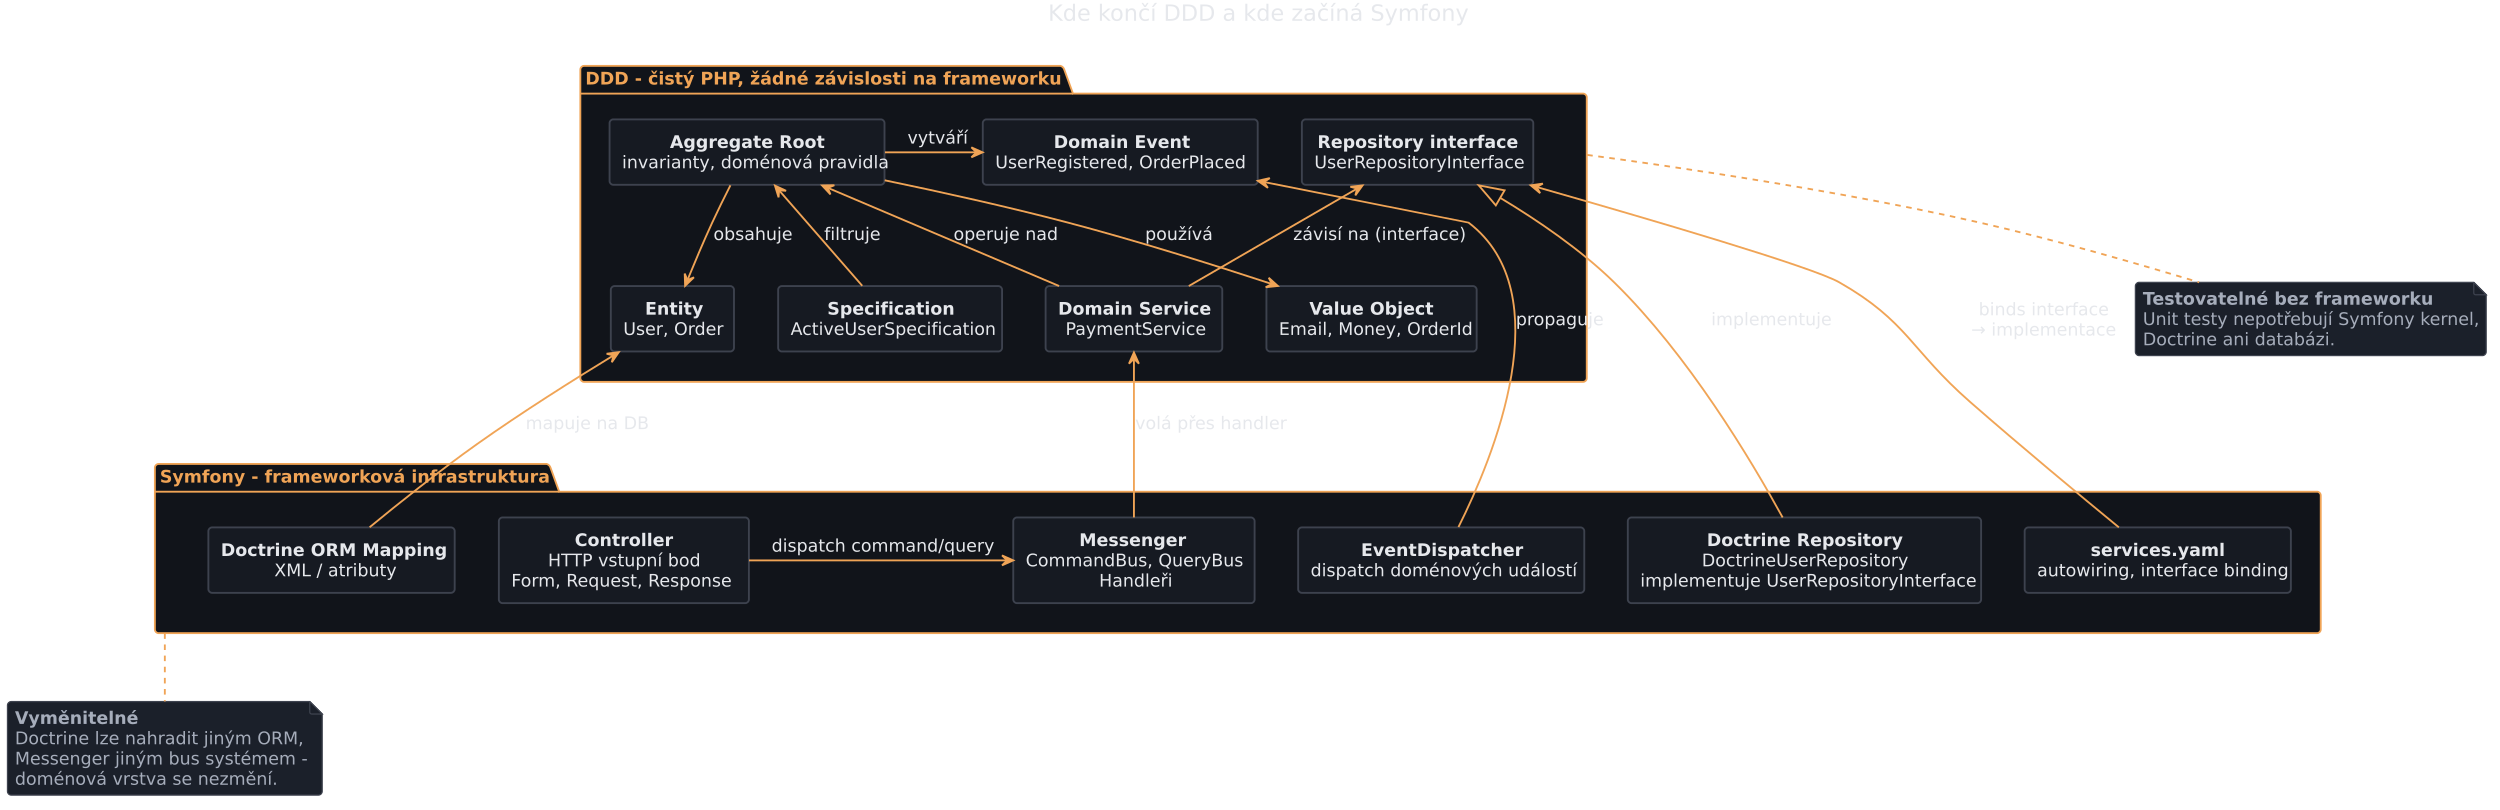
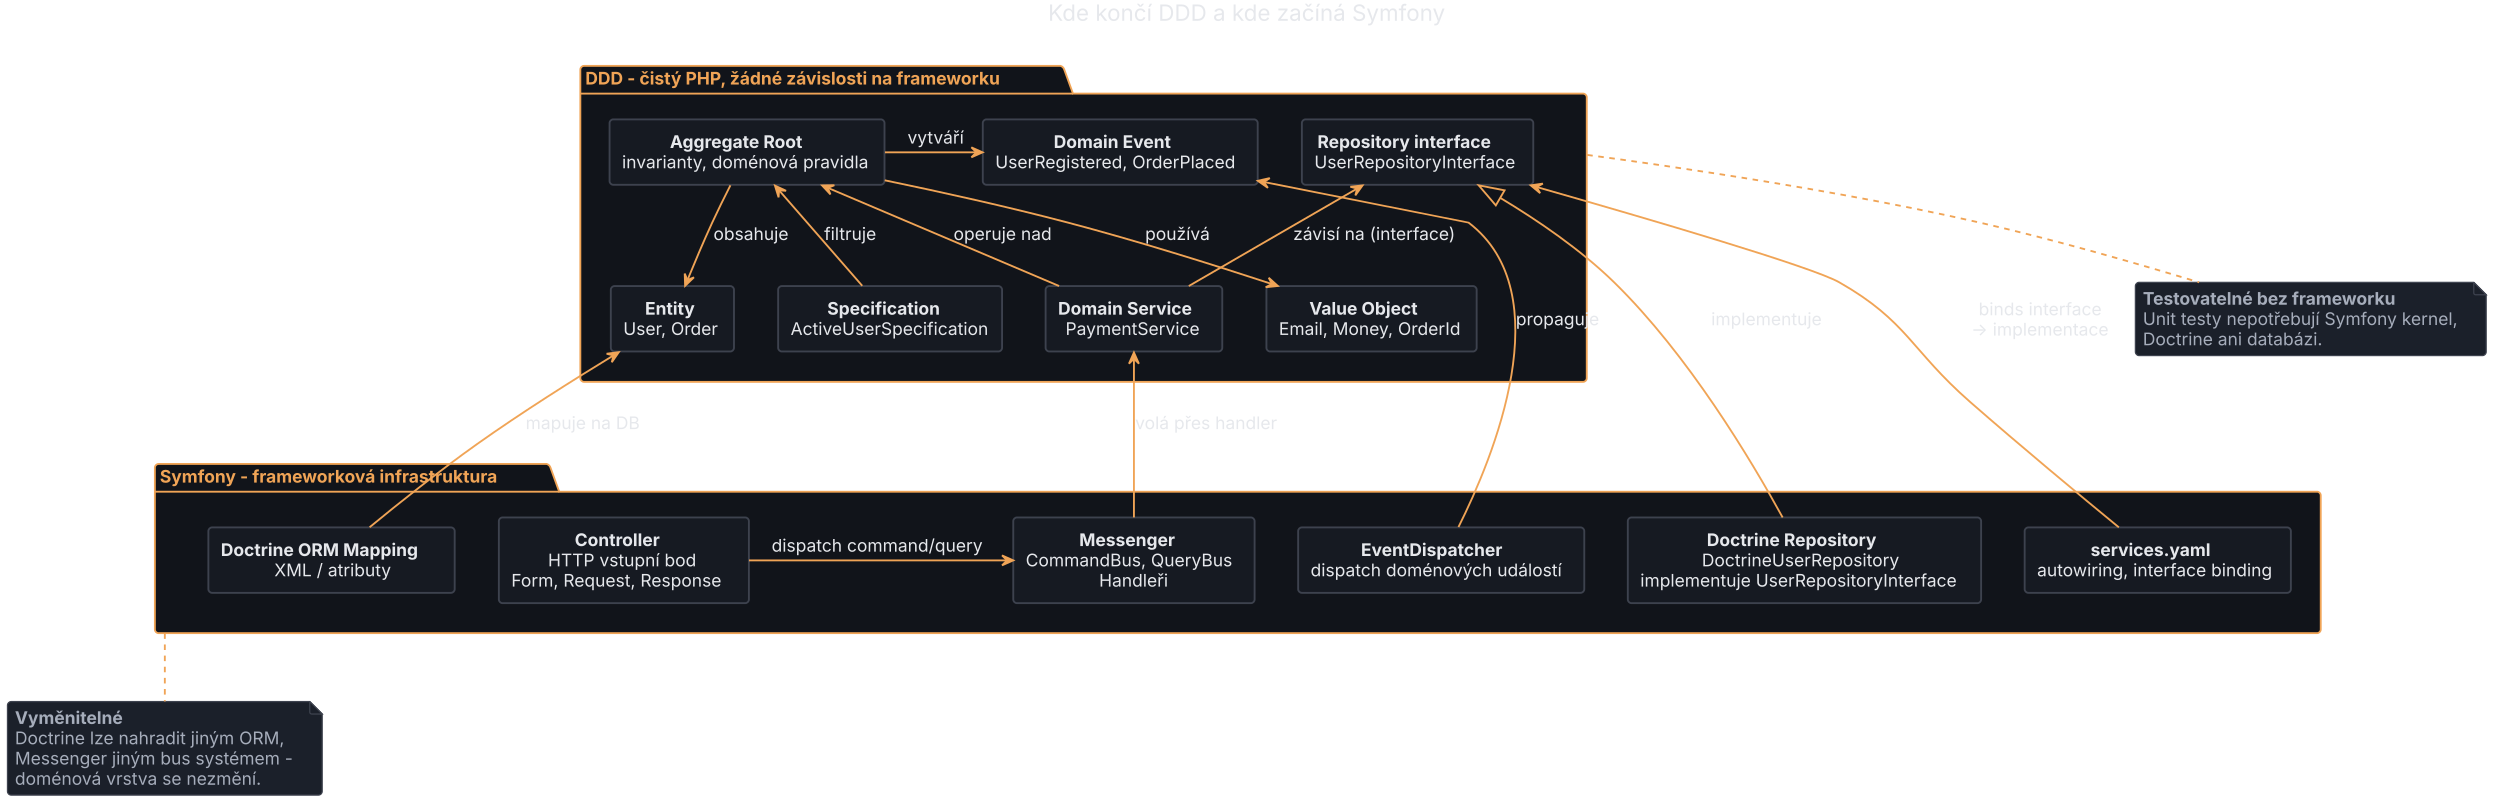
<svg xmlns="http://www.w3.org/2000/svg" contentScriptType="application/ecmascript" contentStyleType="text/css" height="1017.188px" preserveAspectRatio="none" style="width:3140px;height:1017px;background:#11141A;" version="1.1" viewBox="0 0 3140 1017" width="3140.625px" zoomAndPan="magnify">
  <defs />
  <g>
-     <text fill="#E6E8EC" font-family="DejaVu Sans" font-size="28.125" lengthAdjust="spacingAndGlyphs" textLength="518.75" x="1316.406" y="26.106">Kde končí DDD a kde začíná Symfony</text>
+     <text fill="#E6E8EC" font-family="Inter, ui-sans-serif, system-ui, -apple-system, sans-serif" font-size="28.125" lengthAdjust="spacingAndGlyphs" textLength="518.75" x="1316.406" y="26.106">Kde končí DDD a kde začíná Symfony</text>
    <path d="M733.594,82.739 L1332.031,82.739 A7.031,7.031 0 0 1 1336.719,87.427 L1347.656,117.578 L1988.281,117.578 A4.688,4.688 0 0 1 1992.969,122.266 L1992.969,474.927 A4.688,4.688 0 0 1 1988.281,479.614 L733.594,479.614 A4.688,4.688 0 0 1 728.906,474.927 L728.906,87.427 A4.688,4.688 0 0 1 733.594,82.739 " fill="#11141A" style="stroke: #F0A456; stroke-width: 2.344;" />
    <line style="stroke: #F0A456; stroke-width: 2.344;" x1="728.906" x2="1347.656" y1="117.578" y2="117.578" />
-     <text fill="#F0A456" font-family="DejaVu Sans" font-size="21.875" font-weight="bold" lengthAdjust="spacingAndGlyphs" textLength="598.438" x="735.156" y="106.169">DDD - čistý PHP, žádné závislosti na frameworku</text>
+     <text fill="#F0A456" font-family="Inter, ui-sans-serif, system-ui, -apple-system, sans-serif" font-size="21.875" font-weight="bold" lengthAdjust="spacingAndGlyphs" textLength="598.438" x="735.156" y="106.169">DDD - čistý PHP, žádné závislosti na frameworku</text>
    <path d="M199.219,582.739 L686.719,582.739 A7.031,7.031 0 0 1 691.406,587.427 L702.344,617.578 L2910.156,617.578 A4.688,4.688 0 0 1 2914.844,622.266 L2914.844,790.552 A4.688,4.688 0 0 1 2910.156,795.239 L199.219,795.239 A4.688,4.688 0 0 1 194.531,790.552 L194.531,587.427 A4.688,4.688 0 0 1 199.219,582.739 " fill="#11141A" style="stroke: #F0A456; stroke-width: 2.344;" />
    <line style="stroke: #F0A456; stroke-width: 2.344;" x1="194.531" x2="702.344" y1="617.578" y2="617.578" />
-     <text fill="#F0A456" font-family="DejaVu Sans" font-size="21.875" font-weight="bold" lengthAdjust="spacingAndGlyphs" textLength="487.5" x="200.781" y="606.169">Symfony - frameworková infrastruktura</text>
+     <text fill="#F0A456" font-family="Inter, ui-sans-serif, system-ui, -apple-system, sans-serif" font-size="21.875" font-weight="bold" lengthAdjust="spacingAndGlyphs" textLength="487.5" x="200.781" y="606.169">Symfony - frameworková infrastruktura</text>
    <rect fill="#161A22" height="82.178" rx="4.688" ry="4.688" style="stroke: #3D424E; stroke-width: 2.344;" width="154.688" x="767.188" y="359.302" />
-     <text fill="#E6E8EC" font-family="DejaVu Sans" font-size="21.875" font-weight="bold" lengthAdjust="spacingAndGlyphs" textLength="68.75" x="810.156" y="395.232">Entity</text>
-     <text fill="#E6E8EC" font-family="DejaVu Sans" font-size="21.875" lengthAdjust="spacingAndGlyphs" textLength="123.438" x="782.812" y="420.695">User, Order</text>
+     <text fill="#E6E8EC" font-family="Inter, ui-sans-serif, system-ui, -apple-system, sans-serif" font-size="21.875" font-weight="bold" lengthAdjust="spacingAndGlyphs" textLength="68.75" x="810.156" y="395.232">Entity</text>
+     <text fill="#E6E8EC" font-family="Inter, ui-sans-serif, system-ui, -apple-system, sans-serif" font-size="21.875" lengthAdjust="spacingAndGlyphs" textLength="123.438" x="782.812" y="420.695">User, Order</text>
    <rect fill="#161A22" height="82.178" rx="4.688" ry="4.688" style="stroke: #3D424E; stroke-width: 2.344;" width="264.062" x="1590.625" y="359.302" />
-     <text fill="#E6E8EC" font-family="DejaVu Sans" font-size="21.875" font-weight="bold" lengthAdjust="spacingAndGlyphs" textLength="156.25" x="1644.531" y="395.232">Value Object</text>
-     <text fill="#E6E8EC" font-family="DejaVu Sans" font-size="21.875" lengthAdjust="spacingAndGlyphs" textLength="232.812" x="1606.25" y="420.695">Email, Money, OrderId</text>
+     <text fill="#E6E8EC" font-family="Inter, ui-sans-serif, system-ui, -apple-system, sans-serif" font-size="21.875" font-weight="bold" lengthAdjust="spacingAndGlyphs" textLength="156.25" x="1644.531" y="395.232">Value Object</text>
+     <text fill="#E6E8EC" font-family="Inter, ui-sans-serif, system-ui, -apple-system, sans-serif" font-size="21.875" lengthAdjust="spacingAndGlyphs" textLength="232.812" x="1606.25" y="420.695">Email, Money, OrderId</text>
    <rect fill="#161A22" height="82.178" rx="4.688" ry="4.688" style="stroke: #3D424E; stroke-width: 2.344;" width="345.312" x="765.625" y="149.927" />
-     <text fill="#E6E8EC" font-family="DejaVu Sans" font-size="21.875" font-weight="bold" lengthAdjust="spacingAndGlyphs" textLength="193.75" x="841.406" y="185.857">Aggregate Root</text>
-     <text fill="#E6E8EC" font-family="DejaVu Sans" font-size="21.875" lengthAdjust="spacingAndGlyphs" textLength="314.062" x="781.25" y="211.321">invarianty, doménová pravidla</text>
+     <text fill="#E6E8EC" font-family="Inter, ui-sans-serif, system-ui, -apple-system, sans-serif" font-size="21.875" font-weight="bold" lengthAdjust="spacingAndGlyphs" textLength="193.75" x="841.406" y="185.857">Aggregate Root</text>
+     <text fill="#E6E8EC" font-family="Inter, ui-sans-serif, system-ui, -apple-system, sans-serif" font-size="21.875" lengthAdjust="spacingAndGlyphs" textLength="314.062" x="781.25" y="211.321">invarianty, doménová pravidla</text>
    <rect fill="#161A22" height="82.178" rx="4.688" ry="4.688" style="stroke: #3D424E; stroke-width: 2.344;" width="345.312" x="1234.375" y="149.927" />
-     <text fill="#E6E8EC" font-family="DejaVu Sans" font-size="21.875" font-weight="bold" lengthAdjust="spacingAndGlyphs" textLength="167.188" x="1323.438" y="185.857">Domain Event</text>
-     <text fill="#E6E8EC" font-family="DejaVu Sans" font-size="21.875" lengthAdjust="spacingAndGlyphs" textLength="314.062" x="1250" y="211.321">UserRegistered, OrderPlaced</text>
+     <text fill="#E6E8EC" font-family="Inter, ui-sans-serif, system-ui, -apple-system, sans-serif" font-size="21.875" font-weight="bold" lengthAdjust="spacingAndGlyphs" textLength="167.188" x="1323.438" y="185.857">Domain Event</text>
+     <text fill="#E6E8EC" font-family="Inter, ui-sans-serif, system-ui, -apple-system, sans-serif" font-size="21.875" lengthAdjust="spacingAndGlyphs" textLength="314.062" x="1250" y="211.321">UserRegistered, OrderPlaced</text>
    <rect fill="#161A22" height="82.178" rx="4.688" ry="4.688" style="stroke: #3D424E; stroke-width: 2.344;" width="290.625" x="1635.156" y="149.927" />
-     <text fill="#E6E8EC" font-family="DejaVu Sans" font-size="21.875" font-weight="bold" lengthAdjust="spacingAndGlyphs" textLength="251.562" x="1654.688" y="185.857">Repository interface</text>
-     <text fill="#E6E8EC" font-family="DejaVu Sans" font-size="21.875" lengthAdjust="spacingAndGlyphs" textLength="259.375" x="1650.781" y="211.321">UserRepositoryInterface</text>
+     <text fill="#E6E8EC" font-family="Inter, ui-sans-serif, system-ui, -apple-system, sans-serif" font-size="21.875" font-weight="bold" lengthAdjust="spacingAndGlyphs" textLength="251.562" x="1654.688" y="185.857">Repository interface</text>
+     <text fill="#E6E8EC" font-family="Inter, ui-sans-serif, system-ui, -apple-system, sans-serif" font-size="21.875" lengthAdjust="spacingAndGlyphs" textLength="259.375" x="1650.781" y="211.321">UserRepositoryInterface</text>
    <rect fill="#161A22" height="82.178" rx="4.688" ry="4.688" style="stroke: #3D424E; stroke-width: 2.344;" width="221.875" x="1313.281" y="359.302" />
-     <text fill="#E6E8EC" font-family="DejaVu Sans" font-size="21.875" font-weight="bold" lengthAdjust="spacingAndGlyphs" textLength="190.625" x="1328.906" y="395.232">Domain Service</text>
-     <text fill="#E6E8EC" font-family="DejaVu Sans" font-size="21.875" lengthAdjust="spacingAndGlyphs" textLength="171.875" x="1338.281" y="420.695">PaymentService</text>
+     <text fill="#E6E8EC" font-family="Inter, ui-sans-serif, system-ui, -apple-system, sans-serif" font-size="21.875" font-weight="bold" lengthAdjust="spacingAndGlyphs" textLength="190.625" x="1328.906" y="395.232">Domain Service</text>
+     <text fill="#E6E8EC" font-family="Inter, ui-sans-serif, system-ui, -apple-system, sans-serif" font-size="21.875" lengthAdjust="spacingAndGlyphs" textLength="171.875" x="1338.281" y="420.695">PaymentService</text>
    <rect fill="#161A22" height="82.178" rx="4.688" ry="4.688" style="stroke: #3D424E; stroke-width: 2.344;" width="281.25" x="977.344" y="359.302" />
-     <text fill="#E6E8EC" font-family="DejaVu Sans" font-size="21.875" font-weight="bold" lengthAdjust="spacingAndGlyphs" textLength="157.812" x="1039.062" y="395.232">Specification</text>
-     <text fill="#E6E8EC" font-family="DejaVu Sans" font-size="21.875" lengthAdjust="spacingAndGlyphs" textLength="250" x="992.969" y="420.695">ActiveUserSpecification</text>
+     <text fill="#E6E8EC" font-family="Inter, ui-sans-serif, system-ui, -apple-system, sans-serif" font-size="21.875" font-weight="bold" lengthAdjust="spacingAndGlyphs" textLength="157.812" x="1039.062" y="395.232">Specification</text>
+     <text fill="#E6E8EC" font-family="Inter, ui-sans-serif, system-ui, -apple-system, sans-serif" font-size="21.875" lengthAdjust="spacingAndGlyphs" textLength="250" x="992.969" y="420.695">ActiveUserSpecification</text>
    <rect fill="#161A22" height="107.642" rx="4.688" ry="4.688" style="stroke: #3D424E; stroke-width: 2.344;" width="443.75" x="2044.531" y="649.927" />
-     <text fill="#E6E8EC" font-family="DejaVu Sans" font-size="21.875" font-weight="bold" lengthAdjust="spacingAndGlyphs" textLength="245.312" x="2143.75" y="685.857">Doctrine Repository</text>
-     <text fill="#E6E8EC" font-family="DejaVu Sans" font-size="21.875" lengthAdjust="spacingAndGlyphs" textLength="257.812" x="2137.5" y="711.321">DoctrineUserRepository</text>
-     <text fill="#E6E8EC" font-family="DejaVu Sans" font-size="21.875" lengthAdjust="spacingAndGlyphs" textLength="412.5" x="2060.156" y="736.784">implementuje UserRepositoryInterface</text>
+     <text fill="#E6E8EC" font-family="Inter, ui-sans-serif, system-ui, -apple-system, sans-serif" font-size="21.875" font-weight="bold" lengthAdjust="spacingAndGlyphs" textLength="245.312" x="2143.75" y="685.857">Doctrine Repository</text>
+     <text fill="#E6E8EC" font-family="Inter, ui-sans-serif, system-ui, -apple-system, sans-serif" font-size="21.875" lengthAdjust="spacingAndGlyphs" textLength="257.812" x="2137.5" y="711.321">DoctrineUserRepository</text>
+     <text fill="#E6E8EC" font-family="Inter, ui-sans-serif, system-ui, -apple-system, sans-serif" font-size="21.875" lengthAdjust="spacingAndGlyphs" textLength="412.5" x="2060.156" y="736.784">implementuje UserRepositoryInterface</text>
    <rect fill="#161A22" height="82.178" rx="4.688" ry="4.688" style="stroke: #3D424E; stroke-width: 2.344;" width="309.375" x="261.719" y="662.427" />
-     <text fill="#E6E8EC" font-family="DejaVu Sans" font-size="21.875" font-weight="bold" lengthAdjust="spacingAndGlyphs" textLength="278.125" x="277.344" y="698.357">Doctrine ORM Mapping</text>
-     <text fill="#E6E8EC" font-family="DejaVu Sans" font-size="21.875" lengthAdjust="spacingAndGlyphs" textLength="143.75" x="344.531" y="723.821">XML / atributy</text>
+     <text fill="#E6E8EC" font-family="Inter, ui-sans-serif, system-ui, -apple-system, sans-serif" font-size="21.875" font-weight="bold" lengthAdjust="spacingAndGlyphs" textLength="278.125" x="277.344" y="698.357">Doctrine ORM Mapping</text>
+     <text fill="#E6E8EC" font-family="Inter, ui-sans-serif, system-ui, -apple-system, sans-serif" font-size="21.875" lengthAdjust="spacingAndGlyphs" textLength="143.75" x="344.531" y="723.821">XML / atributy</text>
    <rect fill="#161A22" height="107.642" rx="4.688" ry="4.688" style="stroke: #3D424E; stroke-width: 2.344;" width="303.125" x="1272.656" y="649.927" />
-     <text fill="#E6E8EC" font-family="DejaVu Sans" font-size="21.875" font-weight="bold" lengthAdjust="spacingAndGlyphs" textLength="137.5" x="1355.469" y="685.857">Messenger</text>
-     <text fill="#E6E8EC" font-family="DejaVu Sans" font-size="21.875" lengthAdjust="spacingAndGlyphs" textLength="271.875" x="1288.281" y="711.321">CommandBus, QueryBus</text>
-     <text fill="#E6E8EC" font-family="DejaVu Sans" font-size="21.875" lengthAdjust="spacingAndGlyphs" textLength="87.5" x="1380.469" y="736.784">Handleři</text>
+     <text fill="#E6E8EC" font-family="Inter, ui-sans-serif, system-ui, -apple-system, sans-serif" font-size="21.875" font-weight="bold" lengthAdjust="spacingAndGlyphs" textLength="137.5" x="1355.469" y="685.857">Messenger</text>
+     <text fill="#E6E8EC" font-family="Inter, ui-sans-serif, system-ui, -apple-system, sans-serif" font-size="21.875" lengthAdjust="spacingAndGlyphs" textLength="271.875" x="1288.281" y="711.321">CommandBus, QueryBus</text>
+     <text fill="#E6E8EC" font-family="Inter, ui-sans-serif, system-ui, -apple-system, sans-serif" font-size="21.875" lengthAdjust="spacingAndGlyphs" textLength="87.5" x="1380.469" y="736.784">Handleři</text>
    <rect fill="#161A22" height="107.642" rx="4.688" ry="4.688" style="stroke: #3D424E; stroke-width: 2.344;" width="314.062" x="626.562" y="649.927" />
-     <text fill="#E6E8EC" font-family="DejaVu Sans" font-size="21.875" font-weight="bold" lengthAdjust="spacingAndGlyphs" textLength="123.438" x="721.875" y="685.857">Controller</text>
-     <text fill="#E6E8EC" font-family="DejaVu Sans" font-size="21.875" lengthAdjust="spacingAndGlyphs" textLength="190.625" x="688.281" y="711.321">HTTP vstupní bod</text>
-     <text fill="#E6E8EC" font-family="DejaVu Sans" font-size="21.875" lengthAdjust="spacingAndGlyphs" textLength="282.812" x="642.188" y="736.784">Form, Request, Response</text>
+     <text fill="#E6E8EC" font-family="Inter, ui-sans-serif, system-ui, -apple-system, sans-serif" font-size="21.875" font-weight="bold" lengthAdjust="spacingAndGlyphs" textLength="123.438" x="721.875" y="685.857">Controller</text>
+     <text fill="#E6E8EC" font-family="Inter, ui-sans-serif, system-ui, -apple-system, sans-serif" font-size="21.875" lengthAdjust="spacingAndGlyphs" textLength="190.625" x="688.281" y="711.321">HTTP vstupní bod</text>
+     <text fill="#E6E8EC" font-family="Inter, ui-sans-serif, system-ui, -apple-system, sans-serif" font-size="21.875" lengthAdjust="spacingAndGlyphs" textLength="282.812" x="642.188" y="736.784">Form, Request, Response</text>
    <rect fill="#161A22" height="82.178" rx="4.688" ry="4.688" style="stroke: #3D424E; stroke-width: 2.344;" width="359.375" x="1630.469" y="662.427" />
-     <text fill="#E6E8EC" font-family="DejaVu Sans" font-size="21.875" font-weight="bold" lengthAdjust="spacingAndGlyphs" textLength="201.562" x="1709.375" y="698.357">EventDispatcher</text>
-     <text fill="#E6E8EC" font-family="DejaVu Sans" font-size="21.875" lengthAdjust="spacingAndGlyphs" textLength="328.125" x="1646.094" y="723.821">dispatch doménových událostí</text>
+     <text fill="#E6E8EC" font-family="Inter, ui-sans-serif, system-ui, -apple-system, sans-serif" font-size="21.875" font-weight="bold" lengthAdjust="spacingAndGlyphs" textLength="201.562" x="1709.375" y="698.357">EventDispatcher</text>
+     <text fill="#E6E8EC" font-family="Inter, ui-sans-serif, system-ui, -apple-system, sans-serif" font-size="21.875" lengthAdjust="spacingAndGlyphs" textLength="328.125" x="1646.094" y="723.821">dispatch doménových událostí</text>
    <rect fill="#161A22" height="82.178" rx="4.688" ry="4.688" style="stroke: #3D424E; stroke-width: 2.344;" width="334.375" x="2542.969" y="662.427" />
-     <text fill="#E6E8EC" font-family="DejaVu Sans" font-size="21.875" font-weight="bold" lengthAdjust="spacingAndGlyphs" textLength="168.75" x="2625.781" y="698.357">services.yaml</text>
-     <text fill="#E6E8EC" font-family="DejaVu Sans" font-size="21.875" lengthAdjust="spacingAndGlyphs" textLength="303.125" x="2558.594" y="723.821">autowiring, interface binding</text>
+     <text fill="#E6E8EC" font-family="Inter, ui-sans-serif, system-ui, -apple-system, sans-serif" font-size="21.875" font-weight="bold" lengthAdjust="spacingAndGlyphs" textLength="168.75" x="2625.781" y="698.357">services.yaml</text>
+     <text fill="#E6E8EC" font-family="Inter, ui-sans-serif, system-ui, -apple-system, sans-serif" font-size="21.875" lengthAdjust="spacingAndGlyphs" textLength="303.125" x="2558.594" y="723.821">autowiring, interface binding</text>
    <path d="M2682.031,359.302 L2682.031,441.943 A4.688,4.688 0 0 0 2686.719,446.631 L3117.969,446.631 A4.688,4.688 0 0 0 3122.656,441.943 L3122.656,370.239 L3107.031,354.614 L2686.719,354.614 A4.688,4.688 0 0 0 2682.031,359.302 " fill="#1B202A" style="stroke: #3D424E; stroke-width: 1.562;" />
    <path d="M3107.031,354.614 L3107.031,367.896 A2.344,2.344 0 0 0 3109.375,370.239 L3122.656,370.239 L3107.031,354.614 " fill="#1B202A" style="stroke: #3D424E; stroke-width: 1.562;" />
-     <text fill="#A6ADBB" font-family="DejaVu Sans" font-size="21.875" font-weight="bold" lengthAdjust="spacingAndGlyphs" textLength="371.875" x="2691.406" y="382.732">Testovatelné bez frameworku</text>
-     <text fill="#A6ADBB" font-family="DejaVu Sans" font-size="21.875" lengthAdjust="spacingAndGlyphs" textLength="407.812" x="2691.406" y="408.195">Unit testy nepotřebují Symfony kernel,</text>
-     <text fill="#A6ADBB" font-family="DejaVu Sans" font-size="21.875" lengthAdjust="spacingAndGlyphs" textLength="232.812" x="2691.406" y="433.659">Doctrine ani databázi.</text>
+     <text fill="#A6ADBB" font-family="Inter, ui-sans-serif, system-ui, -apple-system, sans-serif" font-size="21.875" font-weight="bold" lengthAdjust="spacingAndGlyphs" textLength="371.875" x="2691.406" y="382.732">Testovatelné bez frameworku</text>
+     <text fill="#A6ADBB" font-family="Inter, ui-sans-serif, system-ui, -apple-system, sans-serif" font-size="21.875" lengthAdjust="spacingAndGlyphs" textLength="407.812" x="2691.406" y="408.195">Unit testy nepotřebují Symfony kernel,</text>
+     <text fill="#A6ADBB" font-family="Inter, ui-sans-serif, system-ui, -apple-system, sans-serif" font-size="21.875" lengthAdjust="spacingAndGlyphs" textLength="232.812" x="2691.406" y="433.659">Doctrine ani databázi.</text>
    <path d="M9.375,885.864 L9.375,993.97 A4.688,4.688 0 0 0 14.062,998.657 L400,998.657 A4.688,4.688 0 0 0 404.688,993.97 L404.688,896.802 L389.062,881.177 L14.062,881.177 A4.688,4.688 0 0 0 9.375,885.864 " fill="#1B202A" style="stroke: #3D424E; stroke-width: 1.562;" />
    <path d="M389.062,881.177 L389.062,894.458 A2.344,2.344 0 0 0 391.406,896.802 L404.688,896.802 L389.062,881.177 " fill="#1B202A" style="stroke: #3D424E; stroke-width: 1.562;" />
-     <text fill="#A6ADBB" font-family="DejaVu Sans" font-size="21.875" font-weight="bold" lengthAdjust="spacingAndGlyphs" textLength="153.125" x="18.75" y="909.294">Vyměnitelné</text>
-     <text fill="#A6ADBB" font-family="DejaVu Sans" font-size="21.875" lengthAdjust="spacingAndGlyphs" textLength="348.438" x="18.75" y="934.758">Doctrine lze nahradit jiným ORM,</text>
-     <text fill="#A6ADBB" font-family="DejaVu Sans" font-size="21.875" lengthAdjust="spacingAndGlyphs" textLength="362.5" x="18.75" y="960.222">Messenger jiným bus systémem -</text>
-     <text fill="#A6ADBB" font-family="DejaVu Sans" font-size="21.875" lengthAdjust="spacingAndGlyphs" textLength="321.875" x="18.75" y="985.686">doménová vrstva se nezmění.</text>
+     <text fill="#A6ADBB" font-family="Inter, ui-sans-serif, system-ui, -apple-system, sans-serif" font-size="21.875" font-weight="bold" lengthAdjust="spacingAndGlyphs" textLength="153.125" x="18.75" y="909.294">Vyměnitelné</text>
+     <text fill="#A6ADBB" font-family="Inter, ui-sans-serif, system-ui, -apple-system, sans-serif" font-size="21.875" lengthAdjust="spacingAndGlyphs" textLength="348.438" x="18.75" y="934.758">Doctrine lze nahradit jiným ORM,</text>
+     <text fill="#A6ADBB" font-family="Inter, ui-sans-serif, system-ui, -apple-system, sans-serif" font-size="21.875" lengthAdjust="spacingAndGlyphs" textLength="362.5" x="18.75" y="960.222">Messenger jiným bus systémem -</text>
+     <text fill="#A6ADBB" font-family="Inter, ui-sans-serif, system-ui, -apple-system, sans-serif" font-size="21.875" lengthAdjust="spacingAndGlyphs" textLength="321.875" x="18.75" y="985.686">doménová vrstva se nezmění.</text>
    <path d="M917.422,232.755 C909.969,247.38 901.656,264.146 894.531,279.614 C883.703,303.114 872.516,329.614 863.469,351.692 " fill="none" id="agg-&gt;entity" style="stroke: #F0A456; stroke-width: 2.344;" />
    <polygon fill="#F0A456" points="860.5,358.989,871.594,348.324,863.448,351.754,860.018,343.608,860.5,358.989" style="stroke: #F0A456; stroke-width: 2.344;" />
-     <text fill="#E6E8EC" font-family="DejaVu Sans" font-size="21.875" lengthAdjust="spacingAndGlyphs" textLength="100" x="896.094" y="301.482">obsahuje</text>
+     <text fill="#E6E8EC" font-family="Inter, ui-sans-serif, system-ui, -apple-system, sans-serif" font-size="21.875" lengthAdjust="spacingAndGlyphs" textLength="100" x="896.094" y="301.482">obsahuje</text>
    <path d="M1111.25,226.458 C1182.828,241.302 1266.469,259.849 1341.406,279.614 C1427.656,302.364 1523.438,332.411 1597.438,356.692 " fill="none" id="agg-&gt;vo" style="stroke: #F0A456; stroke-width: 2.344;" />
    <polygon fill="#F0A456" points="1604.969,359.177,1593.548,348.862,1597.544,356.746,1589.66,360.742,1604.969,359.177" style="stroke: #F0A456; stroke-width: 2.344;" />
-     <text fill="#E6E8EC" font-family="DejaVu Sans" font-size="21.875" lengthAdjust="spacingAndGlyphs" textLength="82.812" x="1438.281" y="301.482">používá</text>
+     <text fill="#E6E8EC" font-family="Inter, ui-sans-serif, system-ui, -apple-system, sans-serif" font-size="21.875" lengthAdjust="spacingAndGlyphs" textLength="82.812" x="1438.281" y="301.482">používá</text>
    <path d="M1111.5,191.333 C1148.875,191.333 1188.469,191.333 1226.141,191.333 " fill="none" id="agg-&gt;event" style="stroke: #F0A456; stroke-width: 2.344;" />
    <polygon fill="#F0A456" points="1234.141,191.333,1220.078,185.083,1226.328,191.333,1220.078,197.583,1234.141,191.333" style="stroke: #F0A456; stroke-width: 2.344;" />
-     <text fill="#E6E8EC" font-family="DejaVu Sans" font-size="21.875" lengthAdjust="spacingAndGlyphs" textLength="65.625" x="1139.844" y="180.388">vytváří</text>
+     <text fill="#E6E8EC" font-family="Inter, ui-sans-serif, system-ui, -apple-system, sans-serif" font-size="21.875" lengthAdjust="spacingAndGlyphs" textLength="65.625" x="1139.844" y="180.388">vytváří</text>
    <path d="M1703.859,237.255 C1641.25,273.489 1553.547,324.271 1493.141,359.239 " fill="none" id="repo_if&lt;-dsvc" style="stroke: #F0A456; stroke-width: 2.344;" />
    <polygon fill="#F0A456" points="1711.359,232.911,1696.06,234.57,1704.604,236.835,1702.339,245.379,1711.359,232.911" style="stroke: #F0A456; stroke-width: 2.344;" />
-     <text fill="#E6E8EC" font-family="DejaVu Sans" font-size="21.875" lengthAdjust="spacingAndGlyphs" textLength="206.25" x="1624.219" y="301.482">závisí na (interface)</text>
+     <text fill="#E6E8EC" font-family="Inter, ui-sans-serif, system-ui, -apple-system, sans-serif" font-size="21.875" lengthAdjust="spacingAndGlyphs" textLength="206.25" x="1624.219" y="301.482">závisí na (interface)</text>
    <path d="M1040.203,236.145 C1125.734,272.458 1246.969,323.911 1330.219,359.239 " fill="none" id="agg&lt;-dsvc" style="stroke: #F0A456; stroke-width: 2.344;" />
    <polygon fill="#F0A456" points="1032.547,232.911,1043.04,244.168,1039.736,235.97,1047.934,232.666,1032.547,232.911" style="stroke: #F0A456; stroke-width: 2.344;" />
-     <text fill="#E6E8EC" font-family="DejaVu Sans" font-size="21.875" lengthAdjust="spacingAndGlyphs" textLength="129.688" x="1197.656" y="301.482">operuje nad</text>
+     <text fill="#E6E8EC" font-family="Inter, ui-sans-serif, system-ui, -apple-system, sans-serif" font-size="21.875" lengthAdjust="spacingAndGlyphs" textLength="129.688" x="1197.656" y="301.482">operuje nad</text>
    <path d="M978.672,239.255 C1010.031,275.255 1053.078,324.661 1082.984,358.989 " fill="none" id="agg&lt;-spec" style="stroke: #F0A456; stroke-width: 2.344;" />
    <polygon fill="#F0A456" points="973.359,233.145,977.884,247.854,978.491,239.036,987.309,239.643,973.359,233.145" style="stroke: #F0A456; stroke-width: 2.344;" />
-     <text fill="#E6E8EC" font-family="DejaVu Sans" font-size="21.875" lengthAdjust="spacingAndGlyphs" textLength="64.062" x="1035.156" y="301.482">filtruje</text>
+     <text fill="#E6E8EC" font-family="Inter, ui-sans-serif, system-ui, -apple-system, sans-serif" font-size="21.875" lengthAdjust="spacingAndGlyphs" textLength="64.062" x="1035.156" y="301.482">filtruje</text>
    <path d="M1884.531,248.677 C1931.281,276.724 1985.281,313.489 2027.344,354.614 C2120.312,445.521 2199.281,577.489 2238.984,649.895 " fill="none" id="repo_if&lt;-repo_impl" style="stroke: #F0A456; stroke-width: 2.344;" />
    <polygon fill="none" points="1878.75,257.974,1857.25,232.786,1889.75,239.067,1878.75,257.974" style="stroke: #F0A456; stroke-width: 2.344;" />
-     <text fill="#E6E8EC" font-family="DejaVu Sans" font-size="21.875" lengthAdjust="spacingAndGlyphs" textLength="146.875" x="2149.219" y="408.513">implementuje</text>
+     <text fill="#E6E8EC" font-family="Inter, ui-sans-serif, system-ui, -apple-system, sans-serif" font-size="21.875" lengthAdjust="spacingAndGlyphs" textLength="146.875" x="2149.219" y="408.513">implementuje</text>
    <path d="M770.031,446.692 C720.719,476.786 655.078,518.114 599.219,557.739 C552.031,591.208 500.516,632.38 464.234,662.208 " fill="none" id="entity&lt;-mapping" style="stroke: #F0A456; stroke-width: 2.344;" />
    <polygon fill="#F0A456" points="777.188,442.333,761.926,444.306,770.514,446.395,768.425,454.983,777.188,442.333" style="stroke: #F0A456; stroke-width: 2.344;" />
-     <text fill="#E6E8EC" font-family="DejaVu Sans" font-size="21.875" lengthAdjust="spacingAndGlyphs" textLength="151.562" x="660.156" y="538.982">mapuje na DB</text>
+     <text fill="#E6E8EC" font-family="Inter, ui-sans-serif, system-ui, -apple-system, sans-serif" font-size="21.875" lengthAdjust="spacingAndGlyphs" textLength="151.562" x="660.156" y="538.982">mapuje na DB</text>
    <path d="M1424.219,451.192 C1424.219,505.817 1424.219,593.88 1424.219,649.88 " fill="none" id="dsvc&lt;-messenger" style="stroke: #F0A456; stroke-width: 2.344;" />
    <polygon fill="#F0A456" points="1424.219,442.724,1417.969,456.786,1424.219,450.536,1430.469,456.786,1424.219,442.724" style="stroke: #F0A456; stroke-width: 2.344;" />
-     <text fill="#E6E8EC" font-family="DejaVu Sans" font-size="21.875" lengthAdjust="spacingAndGlyphs" textLength="184.375" x="1425.781" y="538.982">volá přes handler</text>
+     <text fill="#E6E8EC" font-family="Inter, ui-sans-serif, system-ui, -apple-system, sans-serif" font-size="21.875" lengthAdjust="spacingAndGlyphs" textLength="184.375" x="1425.781" y="538.982">volá přes handler</text>
    <path d="M940.719,703.833 C1039.078,703.833 1165.469,703.833 1264.344,703.833 " fill="none" id="ctrl-&gt;messenger" style="stroke: #F0A456; stroke-width: 2.344;" />
    <polygon fill="#F0A456" points="1272.625,703.833,1258.562,697.583,1264.812,703.833,1258.562,710.083,1272.625,703.833" style="stroke: #F0A456; stroke-width: 2.344;" />
-     <text fill="#E6E8EC" font-family="DejaVu Sans" font-size="21.875" lengthAdjust="spacingAndGlyphs" textLength="275" x="969.141" y="692.888">dispatch command/query</text>
+     <text fill="#E6E8EC" font-family="Inter, ui-sans-serif, system-ui, -apple-system, sans-serif" font-size="21.875" lengthAdjust="spacingAndGlyphs" textLength="275" x="969.141" y="692.888">dispatch command/query</text>
    <path d="M1587.75,228.661 C1708.125,252.489 1844.359,279.489 1844.531,279.614 C1961.031,368.442 1875.641,574.567 1831.844,661.958 " fill="none" id="event&lt;-evdisp" style="stroke: #F0A456; stroke-width: 2.344;" />
    <polygon fill="#F0A456" points="1579.844,227.099,1592.427,235.957,1587.508,228.614,1594.851,223.694,1579.844,227.099" style="stroke: #F0A456; stroke-width: 2.344;" />
-     <text fill="#E6E8EC" font-family="DejaVu Sans" font-size="21.875" lengthAdjust="spacingAndGlyphs" textLength="109.375" x="1903.906" y="408.513">propaguje</text>
+     <text fill="#E6E8EC" font-family="Inter, ui-sans-serif, system-ui, -apple-system, sans-serif" font-size="21.875" lengthAdjust="spacingAndGlyphs" textLength="109.375" x="1903.906" y="408.513">propaguje</text>
    <path d="M1930.297,234.974 C2074.797,276.146 2276.469,335.396 2310.156,354.614 C2395.969,403.583 2399.875,439.536 2474.219,504.614 C2537.953,560.395 2613.203,622.88 2661.281,662.364 " fill="none" id="repo_if&lt;-di" style="stroke: #F0A456; stroke-width: 2.344;" />
    <polygon fill="#F0A456" points="1922.594,232.786,1934.406,242.65,1930.107,234.927,1937.831,230.628,1922.594,232.786" style="stroke: #F0A456; stroke-width: 2.344;" />
-     <text fill="#E6E8EC" font-family="DejaVu Sans" font-size="21.875" lengthAdjust="spacingAndGlyphs" textLength="159.375" x="2485.156" y="396.013">binds interface</text>
-     <text fill="#E6E8EC" font-family="DejaVu Sans" font-size="21.875" lengthAdjust="spacingAndGlyphs" textLength="178.125" x="2475.781" y="421.477">→ implementace</text>
+     <text fill="#E6E8EC" font-family="Inter, ui-sans-serif, system-ui, -apple-system, sans-serif" font-size="21.875" lengthAdjust="spacingAndGlyphs" textLength="159.375" x="2485.156" y="396.013">binds interface</text>
+     <text fill="#E6E8EC" font-family="Inter, ui-sans-serif, system-ui, -apple-system, sans-serif" font-size="21.875" lengthAdjust="spacingAndGlyphs" textLength="178.125" x="2475.781" y="421.477">→ implementace</text>
    <path d="M1993.514,194.594 C1993.77,194.628 1994.029,194.662 1994.292,194.697 C1994.818,194.766 1995.358,194.838 1995.912,194.911 C2004.779,196.084 2017.217,197.756 2032.583,199.889 C2063.317,204.153 2105.768,210.259 2154.793,217.895 C2252.844,233.169 2377.195,254.567 2486.719,279.614 C2579.312,300.786 2681.875,330.224 2761.953,354.583 " fill="none" id="DDD-GMN38" style="stroke: #F0A456; stroke-width: 2.344; stroke-dasharray: 7.0,7.0;" />
    <path d="M207.031,795.405 C207.031,795.993 207.031,796.581 207.031,797.171 C207.031,806.6 207.031,816.256 207.031,825.874 C207.031,845.111 207.031,864.2 207.031,881.036 " fill="none" id="SYM-GMN41" style="stroke: #F0A456; stroke-width: 2.344; stroke-dasharray: 7.0,7.0;" />
  </g>
</svg>
